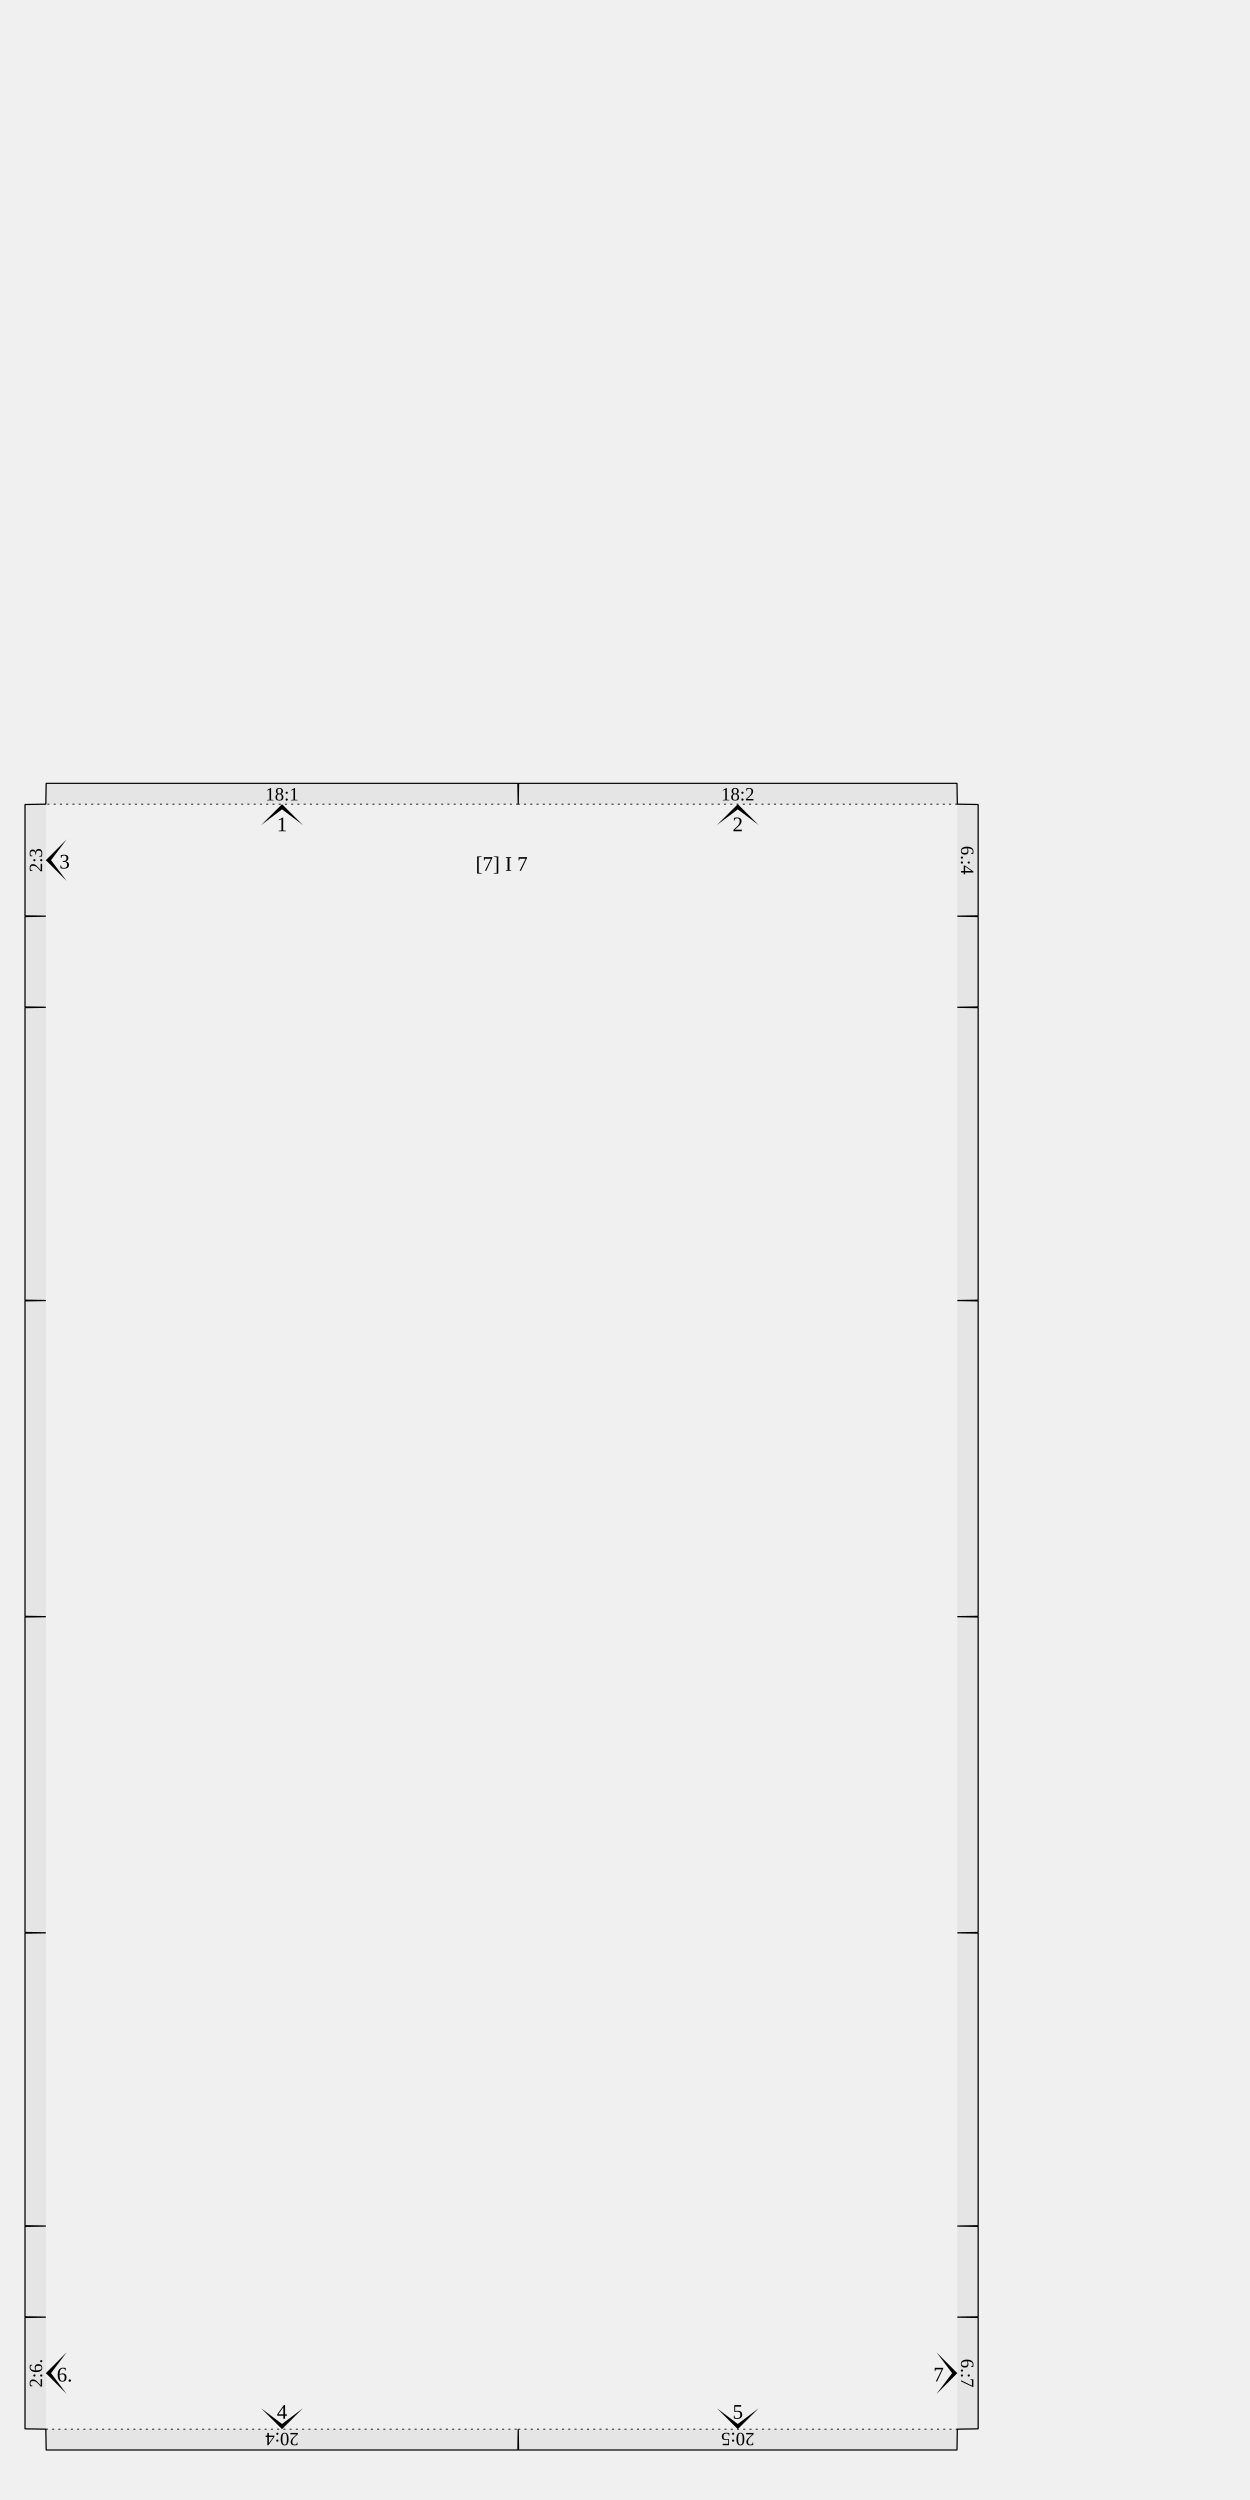
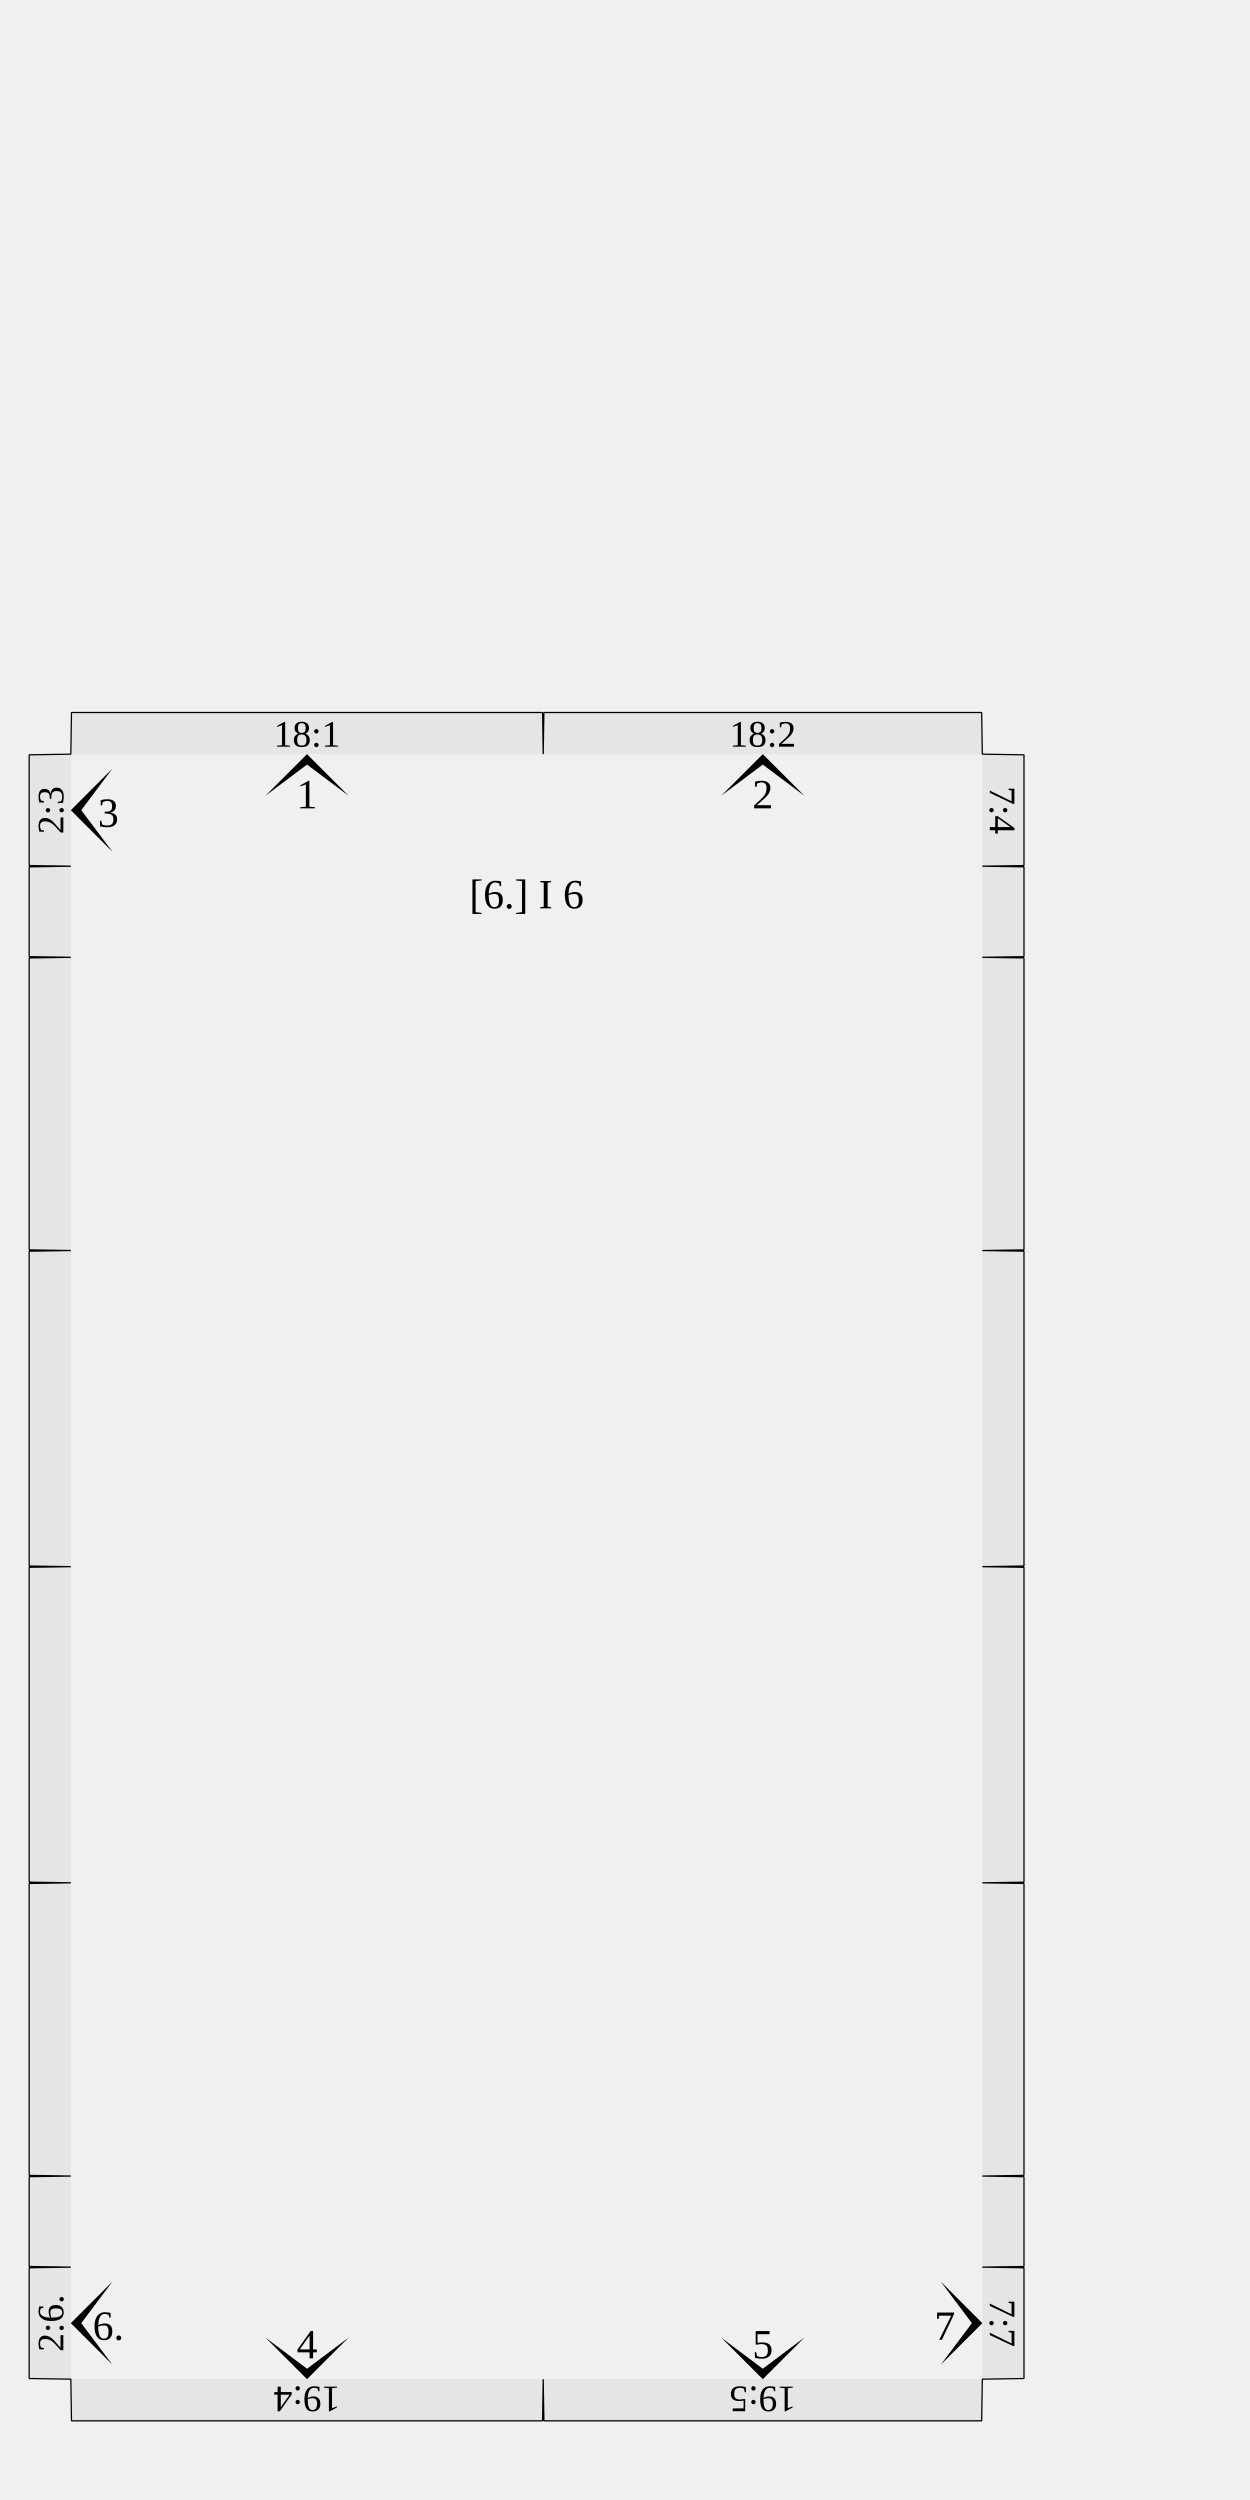
<svg xmlns="http://www.w3.org/2000/svg" version="1.1" width="300.00mm" height="600.00mm" viewBox="0 0 300.00 600.00">
  <style type="text/css">
    path {
        fill: none;
        stroke-linecap: butt;
        stroke-linejoin: bevel;
        stroke-dasharray: none;
    }
    path.outer {
        stroke: #000000;
        stroke-dasharray: none;
        stroke-dashoffset: 0;
        stroke-width: 0.3;
        stroke-opacity: 1.0;
    }
    path.convex {
        stroke: #000000;
        stroke-dasharray: 0.50,1.00;
        stroke-dashoffset:0;
        stroke-width:0.2;
        stroke-opacity: 1.0
    }
    path.concave {
        stroke: #000000;
        stroke-dasharray: 1.00,0.50,0.20,0.50;
        stroke-dashoffset: 0;
        stroke-width: 0.2;
        stroke-opacity: 1.0
    }
    path.freestyle {
        stroke: #000000;
        stroke-dasharray: none;
        stroke-dashoffset: 0;
        stroke-width: 0.2;
        stroke-opacity: 1.0
    }
    path.outer_background {
        stroke: #ffffff;
        stroke-opacity: 1.0;
        stroke-width: 0.5
    }
    path.inner_background {
        stroke: #ffffff;
        stroke-opacity: 1.0;
        stroke-width: 0.2
    }
    path.sticker {
        fill: #e5e5e5;
        stroke: none;
        fill-opacity: 1.0;
    }
    path.arrow {
        fill: #000000;
    }
    text {
        font-style: normal;
        fill: #000000;
        fill-opacity: 1.0;
        stroke: none;
    }
    text, tspan {
        text-anchor:middle;
    }
    </style>
  <g>
-     <text transform="translate(120.3788 209)" style="font-size:5.00">
-       <tspan>[7] I 7</tspan>
+     <text transform="translate(126.3787 218)" style="font-size:10.00">
+       <tspan>[6.] I 6</tspan>
    </text>
-     <path class="sticker" d=" M 11 388 L 6 387.921 L 6 312.207 L 11 312.128 Z M 11 241.75 L 6 241.671 L 6 219.965 L 11 219.887 Z M 11 193 L 11.079 188 L 124.294 188 L 124.373 193 Z M 124.373 193 L 124.451 188 L 229.679 188 L 229.757 193 Z M 229.757 219.887 L 234.757 219.965 L 234.757 241.671 L 229.757 241.75 Z M 229.757 312.128 L 234.757 312.207 L 234.757 387.921 L 229.757 388 Z M 11 312.128 L 6 312.05 L 6 241.829 L 11 241.75 Z M 229.757 241.75 L 234.757 241.829 L 234.757 312.05 L 229.757 312.128 Z M 11 219.887 L 6 219.808 L 6 193.079 L 11 193 Z M 229.757 193 L 234.757 193.079 L 234.757 219.808 L 229.757 219.887 Z M 11 463.872 L 6 463.793 L 6 388.079 L 11 388 Z M 11 556.113 L 6 556.035 L 6 534.329 L 11 534.25 Z M 124.373 583 L 124.294 588 L 11.079 588 L 11 583 Z M 229.758 583 L 229.679 588 L 124.451 588 L 124.373 583 Z M 229.757 534.25 L 234.758 534.329 L 234.758 556.035 L 229.758 556.113 Z M 229.757 388 L 234.757 388.079 L 234.758 463.793 L 229.758 463.872 Z M 11 534.25 L 6 534.171 L 6 463.95 L 11 463.872 Z M 229.758 463.872 L 234.758 463.95 L 234.758 534.171 L 229.757 534.25 Z M 11 583 L 6 582.921 L 6 556.192 L 11 556.113 Z M 229.758 556.113 L 234.758 556.192 L 234.758 582.921 L 229.758 583 Z " />
-     <path class="convex" d=" M 124.373 193 L 11 193 M 11 583 L 124.373 583 M 229.757 193 L 124.373 193 M 124.373 583 L 229.758 583 " />
-     <path class="outer" d=" M 6 241.671 L 6 219.965 L 11 219.887 L 6 219.808 L 6 193.079 L 11 193 L 11.079 188 L 124.294 188 L 124.373 193 L 124.451 188 L 229.679 188 L 229.757 193 L 234.757 193.079 L 234.757 219.808 L 229.757 219.887 L 234.757 219.965 L 234.757 241.671 L 229.757 241.75 L 234.757 241.829 L 234.757 312.05 L 229.757 312.128 L 234.757 312.207 L 234.757 387.921 L 229.757 388 L 234.757 388.079 L 234.758 463.793 L 229.758 463.872 L 234.758 463.95 L 234.758 534.171 L 229.757 534.25 L 234.758 534.329 L 234.758 556.035 L 229.758 556.113 L 234.758 556.192 L 234.758 582.921 L 229.758 583 L 229.679 588 L 124.451 588 L 124.373 583 L 124.294 588 L 11.079 588 L 11 583 L 6 582.921 L 6 556.192 L 11 556.113 L 6 556.035 L 6 534.329 L 11 534.25 L 6 534.171 L 6 463.95 L 11 463.872 L 6 463.793 L 6 388.079 L 11 388 L 6 387.921 L 6 312.207 L 11 312.128 L 6 312.05 L 6 241.829 L 11 241.75 Z " />
+     <path class="sticker" d=" M 17 376 L 7 375.843 L 7 300.285 L 17 300.128 Z M 17 229.75 L 7 229.593 L 7 208.044 L 17 207.887 Z M 17 181 L 17.157 171 L 130.216 171 L 130.373 181 Z M 130.373 181 L 130.53 171 L 235.6 171 L 235.757 181 Z M 235.757 207.887 L 245.757 208.044 L 245.757 229.593 L 235.757 229.75 Z M 235.757 300.128 L 245.757 300.285 L 245.757 375.843 L 235.757 376 Z M 17 300.128 L 7 299.971 L 7 229.907 L 17 229.75 Z M 235.757 229.75 L 245.757 229.907 L 245.757 299.971 L 235.757 300.128 Z M 17 207.887 L 7 207.73 L 7 181.157 L 17 181 Z M 235.757 181 L 245.757 181.157 L 245.757 207.73 L 235.757 207.887 Z M 17 451.872 L 7 451.715 L 7 376.157 L 17 376 Z M 17 544.113 L 7 543.956 L 7 522.407 L 17 522.25 Z M 130.373 571 L 130.216 581 L 17.157 581 L 17 571 Z M 235.758 571 L 235.6 581 L 130.53 581 L 130.373 571 Z M 235.757 522.25 L 245.757 522.407 L 245.757 543.956 L 235.758 544.113 Z M 235.757 376 L 245.757 376.157 L 245.757 451.715 L 235.758 451.872 Z M 17 522.25 L 7 522.093 L 7 452.029 L 17 451.872 Z M 235.758 451.872 L 245.757 452.029 L 245.757 522.093 L 235.757 522.25 Z M 17 571 L 7 570.843 L 7 544.27 L 17 544.113 Z M 235.758 544.113 L 245.757 544.27 L 245.758 570.843 L 235.758 571 Z " />
+     <path class="outer" d=" M 245.757 376.157 L 245.757 451.715 L 235.758 451.872 L 245.757 452.029 L 245.757 522.093 L 235.757 522.25 L 245.757 522.407 L 245.757 543.956 L 235.758 544.113 L 245.757 544.27 L 245.758 570.843 L 235.758 571 L 235.6 581 L 130.53 581 L 130.373 571 L 130.216 581 L 17.157 581 L 17 571 L 7 570.843 L 7 544.27 L 17 544.113 L 7 543.956 L 7 522.407 L 17 522.25 L 7 522.093 L 7 452.029 L 17 451.872 L 7 451.715 L 7 376.157 L 17 376 L 7 375.843 L 7 300.285 L 17 300.128 L 7 299.971 L 7 229.907 L 17 229.75 L 7 229.593 L 7 208.044 L 17 207.887 L 7 207.73 L 7 181.157 L 17 181 L 17.157 171 L 130.216 171 L 130.373 181 L 130.53 171 L 235.6 171 L 235.757 181 L 245.757 181.157 L 245.757 207.73 L 235.757 207.887 L 245.757 208.044 L 245.757 229.593 L 235.757 229.75 L 245.757 229.907 L 245.757 299.971 L 235.757 300.128 L 245.757 300.285 L 245.757 375.843 L 235.757 376 Z " />
    <g>
-       <path transform="matrix(5 -0.000001 0.000001 5 67.68634 193)" class="arrow" d="M 0 0 L 1 1 L 0 0.25 L -1 1 Z" />
-       <text transform="translate(67.68634 199.5)" style="font-size:5.00">
+       <path transform="matrix(10 -0.000002 0.000002 10 73.68634 181)" class="arrow" d="M 0 0 L 1 1 L 0 0.25 L -1 1 Z" />
+       <text transform="translate(73.68634 194.0001)" style="font-size:10.00">
        <tspan>1</tspan>
      </text>
    </g>
-     <text transform="matrix(1 -0 0 1 67.68634 192.1)" style="font-size:4.50">
+     <text transform="matrix(1 -0 0 1 73.68634 179.2)" style="font-size:9.00">
      <tspan>18:1</tspan>
    </text>
    <g>
-       <path transform="matrix(5 -0 0 5 177.0651 193)" class="arrow" d="M 0 0 L 1 1 L 0 0.25 L -1 1 Z" />
-       <text transform="translate(177.0651 199.5)" style="font-size:5.00">
+       <path transform="matrix(10 -0 0 10 183.0651 181)" class="arrow" d="M 0 0 L 1 1 L 0 0.25 L -1 1 Z" />
+       <text transform="translate(183.0651 194.0001)" style="font-size:10.00">
        <tspan>2</tspan>
      </text>
    </g>
-     <text transform="matrix(1 -0 0 1 177.0651 192.1)" style="font-size:4.50">
+     <text transform="matrix(1 -0 0 1 183.0651 179.2)" style="font-size:9.00">
      <tspan>18:2</tspan>
    </text>
    <g>
-       <path transform="matrix(0.000005 -5 5 0.000005 11.00001 206.4434)" class="arrow" d="M 0 0 L 1 1 L 0 0.25 L -1 1 Z" />
-       <text transform="translate(15.50001 208.4434)" style="font-size:5.00">
+       <path transform="matrix(0.00001 -10 10 0.00001 17.00001 194.4435)" class="arrow" d="M 0 0 L 1 1 L 0 0.25 L -1 1 Z" />
+       <text transform="translate(26.00001 198.4435)" style="font-size:10.00">
        <tspan>3</tspan>
      </text>
    </g>
-     <text transform="matrix(0.000001 -1 1 0.000001 10.10001 206.4434)" style="font-size:4.50">
+     <text transform="matrix(0.000001 -1 1 0.000001 15.20001 194.4435)" style="font-size:9.00">
      <tspan>2:3</tspan>
    </text>
-     <text transform="matrix(0 1 -1 0 230.6575 206.4434)" style="font-size:4.50">
-       <tspan>6.:4</tspan>
+     <text transform="matrix(0 1 -1 0 237.5575 194.4435)" style="font-size:9.00">
+       <tspan>7:4</tspan>
    </text>
    <g>
-       <path transform="matrix(-5 0.000001 -0.000001 -5 67.68634 583)" class="arrow" d="M 0 0 L 1 1 L 0 0.25 L -1 1 Z" />
-       <text transform="translate(67.68634 580.5)" style="font-size:5.00">
+       <path transform="matrix(-10 0.000002 -0.000002 -10 73.68634 571)" class="arrow" d="M 0 0 L 1 1 L 0 0.25 L -1 1 Z" />
+       <text transform="translate(73.68634 566)" style="font-size:10.00">
        <tspan>4</tspan>
      </text>
    </g>
-     <text transform="matrix(-1 0 -0 -1 67.68634 583.9)" style="font-size:4.50">
-       <tspan>20:4</tspan>
+     <text transform="matrix(-1 0 -0 -1 73.68634 572.8)" style="font-size:9.00">
+       <tspan>19:4</tspan>
    </text>
    <g>
-       <path transform="matrix(-5 0.000001 -0.000001 -5 177.0651 583)" class="arrow" d="M 0 0 L 1 1 L 0 0.25 L -1 1 Z" />
-       <text transform="translate(177.0651 580.5)" style="font-size:5.00">
+       <path transform="matrix(-9.999999 0.000002 -0.000002 -9.999999 183.0651 571)" class="arrow" d="M 0 0 L 1 1 L 0 0.25 L -1 1 Z" />
+       <text transform="translate(183.0651 566)" style="font-size:10.00">
        <tspan>5</tspan>
      </text>
    </g>
-     <text transform="matrix(-1 0 -0 -1 177.0651 583.9)" style="font-size:4.50">
-       <tspan>20:5</tspan>
+     <text transform="matrix(-1 0 -0 -1 183.0651 572.8)" style="font-size:9.00">
+       <tspan>19:5</tspan>
    </text>
    <g>
-       <path transform="matrix(0.000005 -5 5 0.000005 11.00004 569.5566)" class="arrow" d="M 0 0 L 1 1 L 0 0.25 L -1 1 Z" />
-       <text transform="translate(15.50004 571.5566)" style="font-size:5.00">
+       <path transform="matrix(0.00001 -10 10 0.00001 17.00004 557.5566)" class="arrow" d="M 0 0 L 1 1 L 0 0.25 L -1 1 Z" />
+       <text transform="translate(26.00004 561.5566)" style="font-size:10.00">
        <tspan>6.</tspan>
      </text>
    </g>
-     <text transform="matrix(0.000001 -1 1 0.000001 10.10004 569.5566)" style="font-size:4.50">
+     <text transform="matrix(0.000001 -1 1 0.000001 15.20004 557.5566)" style="font-size:9.00">
      <tspan>2:6.</tspan>
    </text>
    <g>
-       <path transform="matrix(0.000001 5 -5 0.000001 229.7575 569.5566)" class="arrow" d="M 0 0 L 1 1 L 0 0.25 L -1 1 Z" />
-       <text transform="translate(225.2575 571.5566)" style="font-size:5.00">
+       <path transform="matrix(0.000002 10 -10 0.000002 235.7575 557.5566)" class="arrow" d="M 0 0 L 1 1 L 0 0.25 L -1 1 Z" />
+       <text transform="translate(226.7575 561.5566)" style="font-size:10.00">
        <tspan>7</tspan>
      </text>
    </g>
-     <text transform="matrix(0 1 -1 0 230.6575 569.5566)" style="font-size:4.50">
-       <tspan>6.:7</tspan>
+     <text transform="matrix(0 1 -1 0 237.5575 557.5566)" style="font-size:9.00">
+       <tspan>7:7</tspan>
    </text>
  </g>
</svg>
